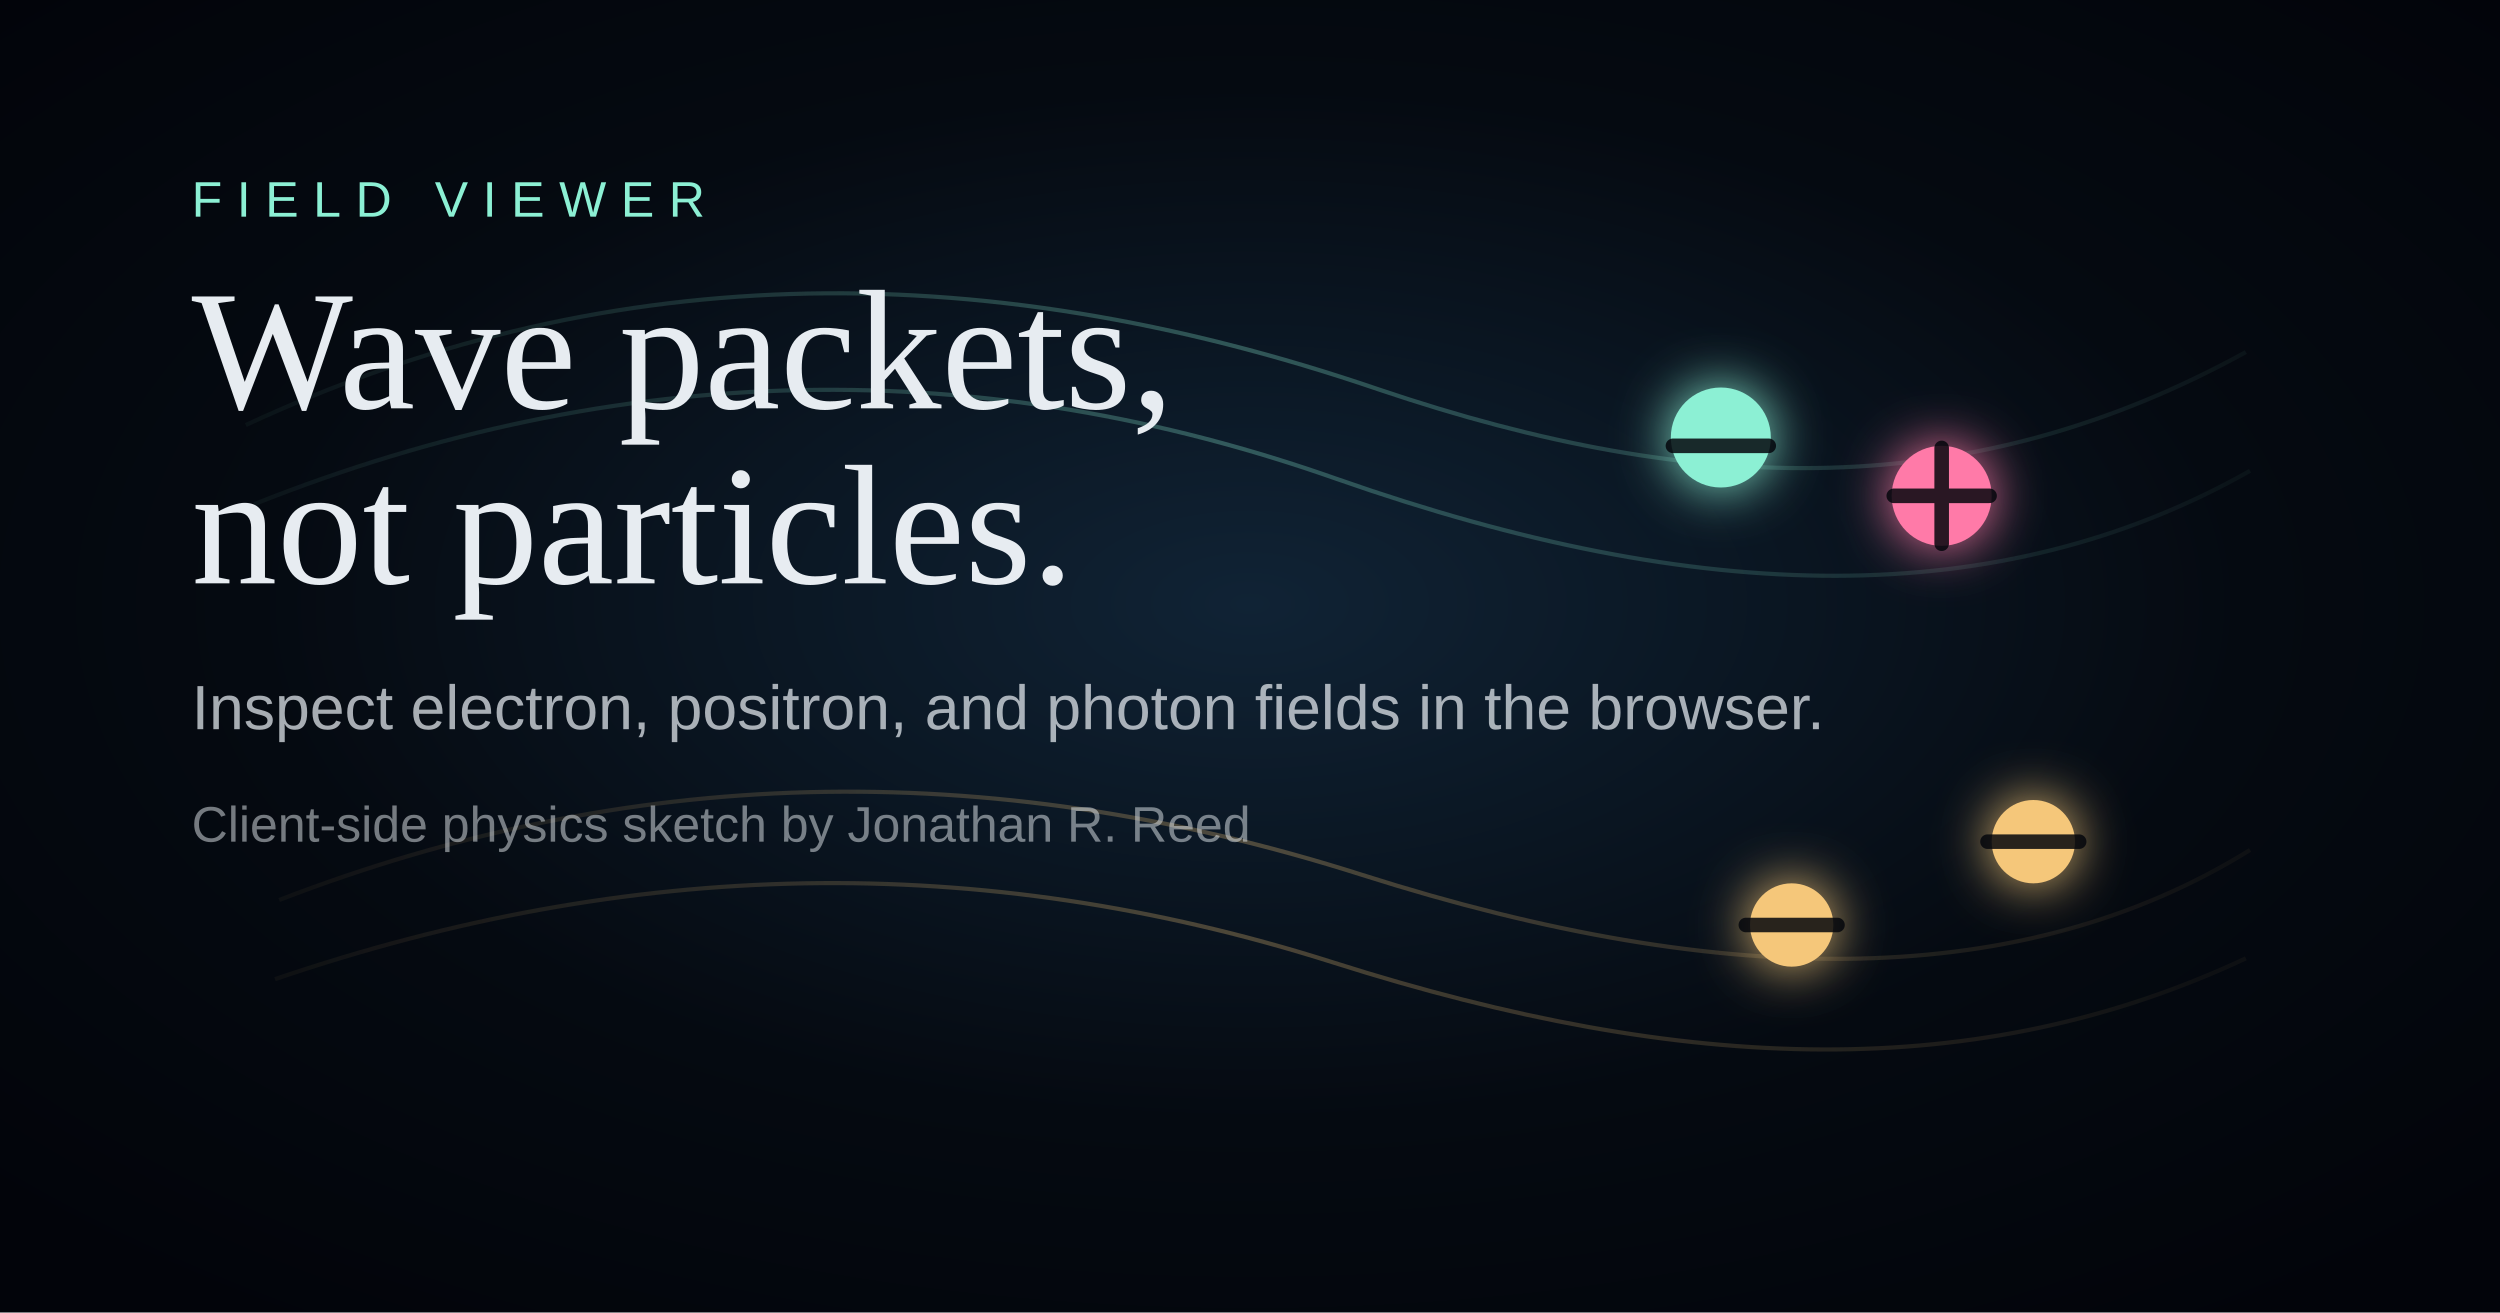
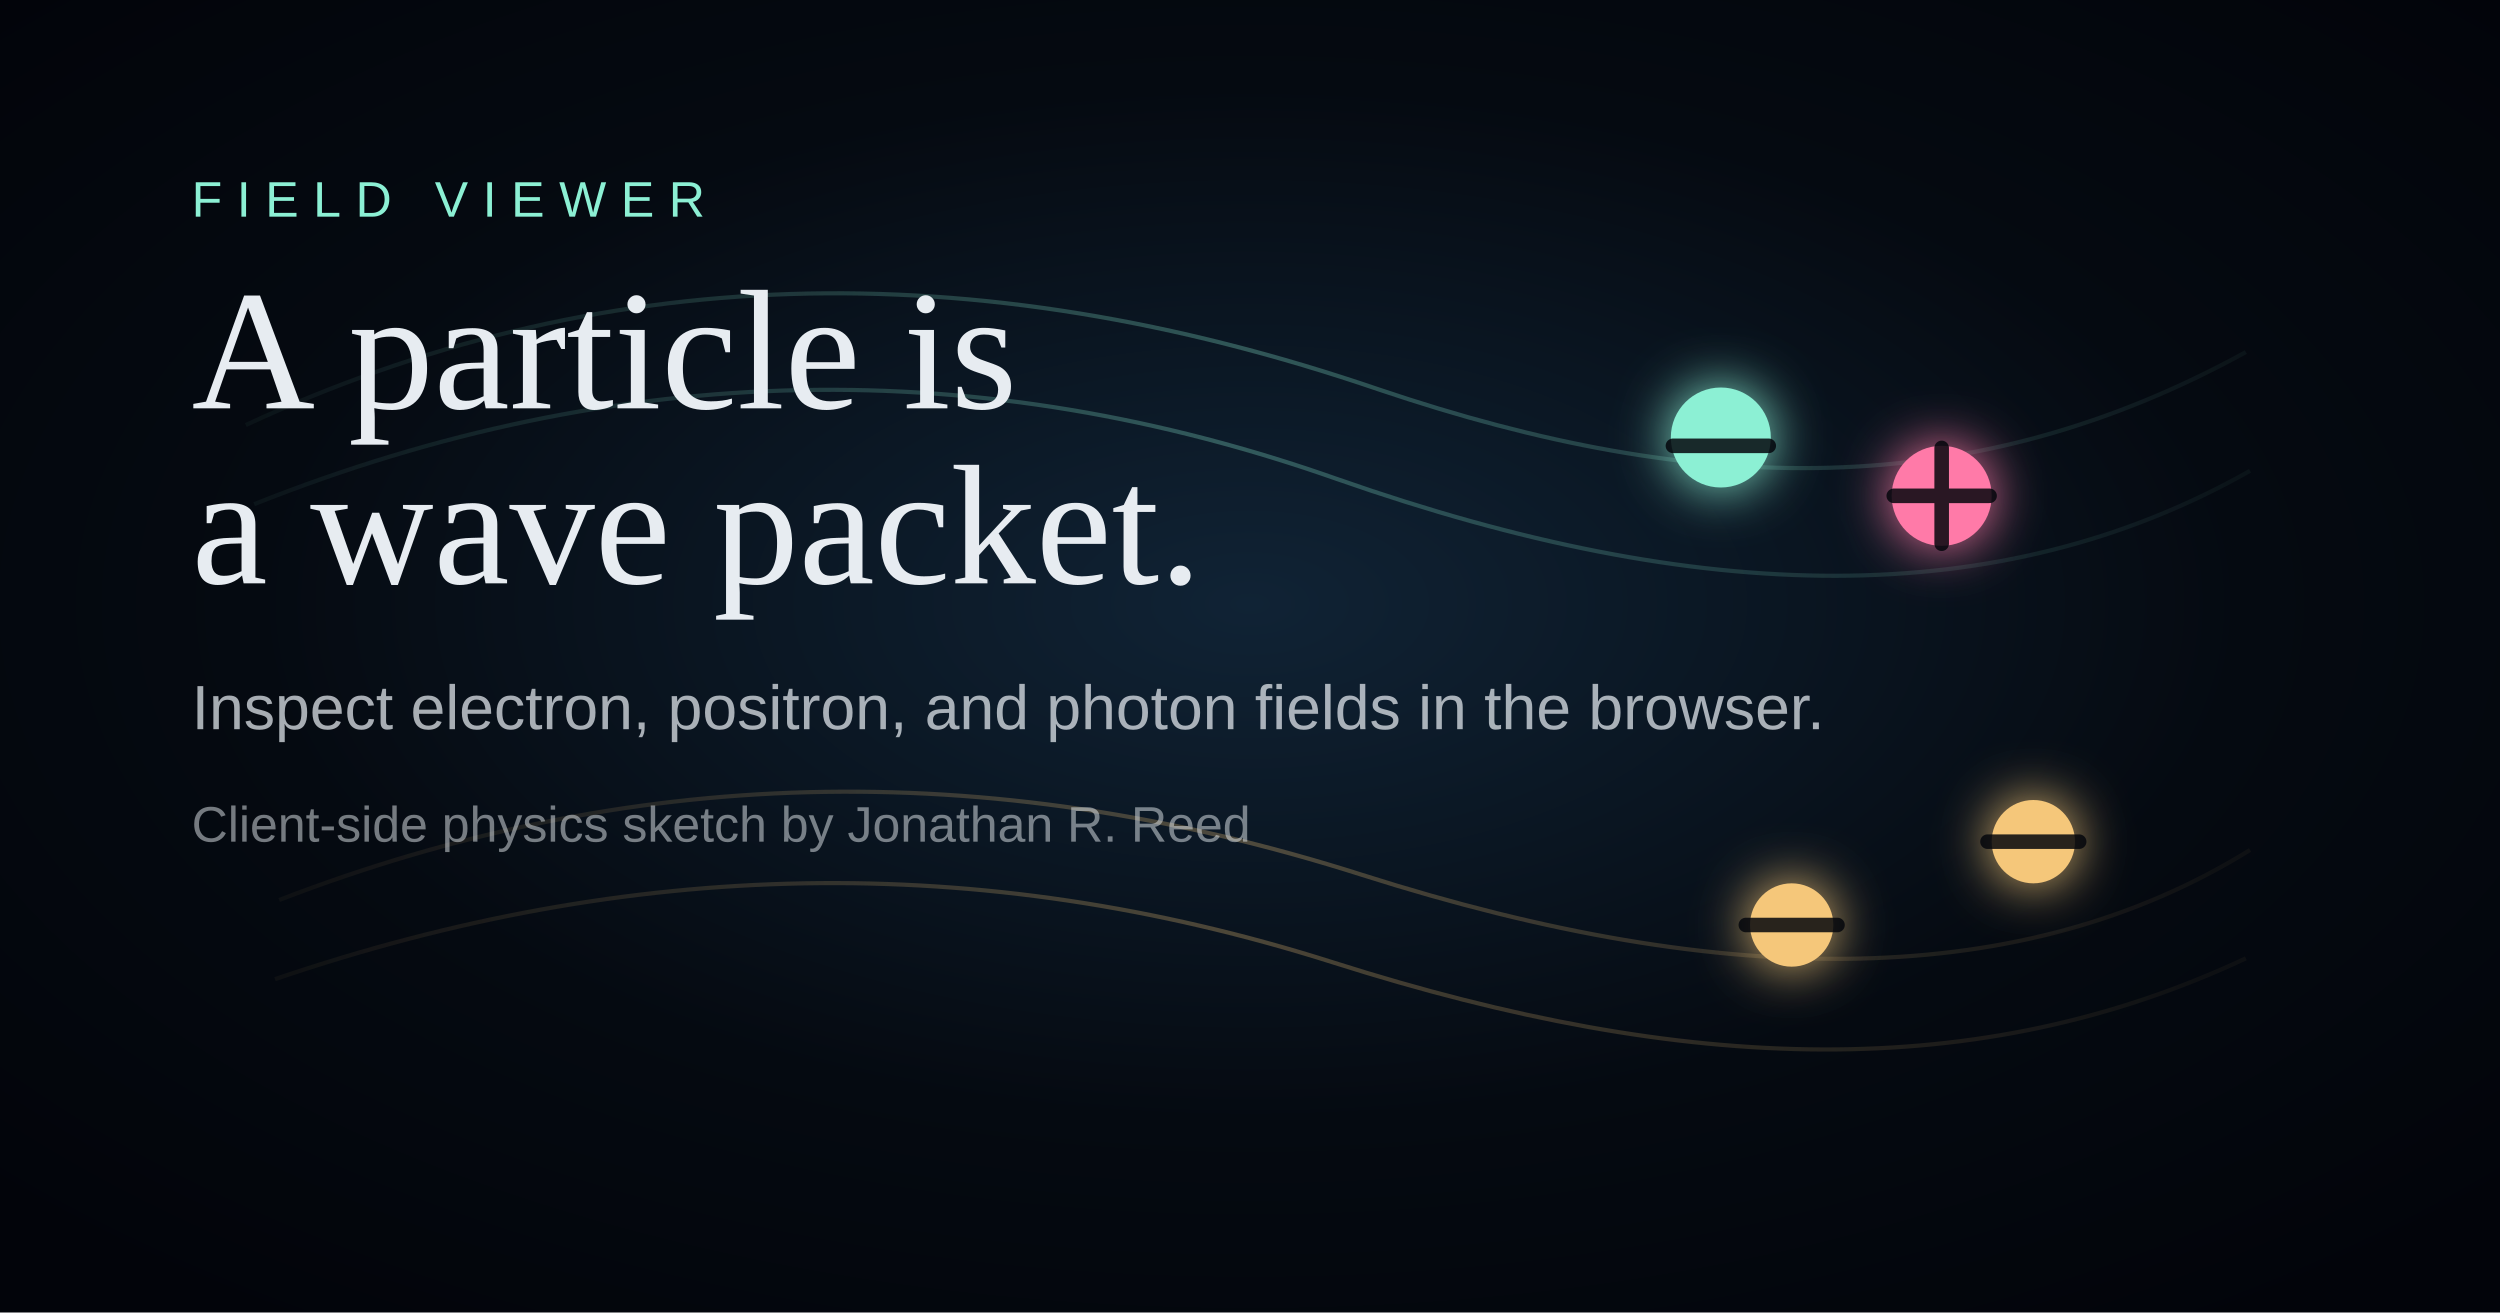
<svg xmlns="http://www.w3.org/2000/svg" width="1200" height="630" viewBox="0 0 1200 630" role="img" aria-labelledby="title desc">
  <defs>
    <radialGradient id="wash" cx="50%" cy="46%" r="68%">
      <stop offset="0" stop-color="#102335" />
      <stop offset=".58" stop-color="#050a11" />
      <stop offset="1" stop-color="#02040a" />
    </radialGradient>
    <linearGradient id="meshA" x1="120" y1="130" x2="1060" y2="300" gradientUnits="userSpaceOnUse">
      <stop stop-color="#8cf0d4" stop-opacity=".08" />
      <stop offset=".5" stop-color="#8cf0d4" stop-opacity=".7" />
      <stop offset="1" stop-color="#8cf0d4" stop-opacity=".1" />
    </linearGradient>
    <linearGradient id="meshB" x1="140" y1="345" x2="1050" y2="500" gradientUnits="userSpaceOnUse">
      <stop stop-color="#f5c77a" stop-opacity=".08" />
      <stop offset=".5" stop-color="#f5c77a" stop-opacity=".68" />
      <stop offset="1" stop-color="#f5c77a" stop-opacity=".1" />
    </linearGradient>
    <filter id="softGlow" x="-40%" y="-40%" width="180%" height="180%">
      <feGaussianBlur stdDeviation="13" result="blur" />
      <feMerge>
        <feMergeNode in="blur" />
        <feMergeNode in="SourceGraphic" />
      </feMerge>
    </filter>
  </defs>
  <rect width="1200" height="630" fill="url(#wash)" />
  <g opacity=".42">
    <path d="M118 204c168-78 348-84 544-17 154 52 285 54 416-18" fill="none" stroke="url(#meshA)" stroke-width="2" />
    <path d="M122 242c176-70 350-72 520-12 174 61 318 64 438-4" fill="none" stroke="url(#meshA)" stroke-width="2" />
    <path d="M134 432c166-64 338-70 520-12 176 56 318 55 426-12" fill="none" stroke="url(#meshB)" stroke-width="2" />
    <path d="M132 470c170-58 338-62 508-8 170 54 310 58 438-2" fill="none" stroke="url(#meshB)" stroke-width="2" />
  </g>
  <g filter="url(#softGlow)">
    <circle cx="826" cy="210" r="24" fill="#8cf0d4" />
    <circle cx="932" cy="238" r="24" fill="#ff7aa8" />
    <circle cx="860" cy="444" r="20" fill="#f5c77a" />
    <circle cx="976" cy="404" r="20" fill="#f5c77a" />
  </g>
  <path d="M803 214h46M909 238h46M932 215v46M838 444h44M954 404h44" stroke="#03060c" stroke-width="7" stroke-linecap="round" opacity=".85" />
  <g transform="translate(92 104)">
    <text x="0" y="0" fill="#8cf0d4" font-family="Avenir Next, Helvetica Neue, Arial, sans-serif" font-size="24" letter-spacing="7">FIELD VIEWER</text>
-     <text x="0" y="92" fill="#e7ecf1" font-family="Georgia, Times New Roman, serif" font-size="82">Wave packets,</text>
-     <text x="0" y="176" fill="#e7ecf1" font-family="Georgia, Times New Roman, serif" font-size="82">not particles.</text>
+     <text x="0" y="92" fill="#e7ecf1" font-family="Georgia, Times New Roman, serif" font-size="82">A particle is</text>
+     <text x="0" y="176" fill="#e7ecf1" font-family="Georgia, Times New Roman, serif" font-size="82">a wave packet.</text>
    <text x="0" y="246" fill="rgba(231,236,241,.72)" font-family="Avenir Next, Helvetica Neue, Arial, sans-serif" font-size="30">Inspect electron, positron, and photon fields in the browser.</text>
    <text x="0" y="300" fill="rgba(231,236,241,.5)" font-family="Avenir Next, Helvetica Neue, Arial, sans-serif" font-size="24">Client-side physics sketch by Jonathan R. Reed</text>
  </g>
</svg>
